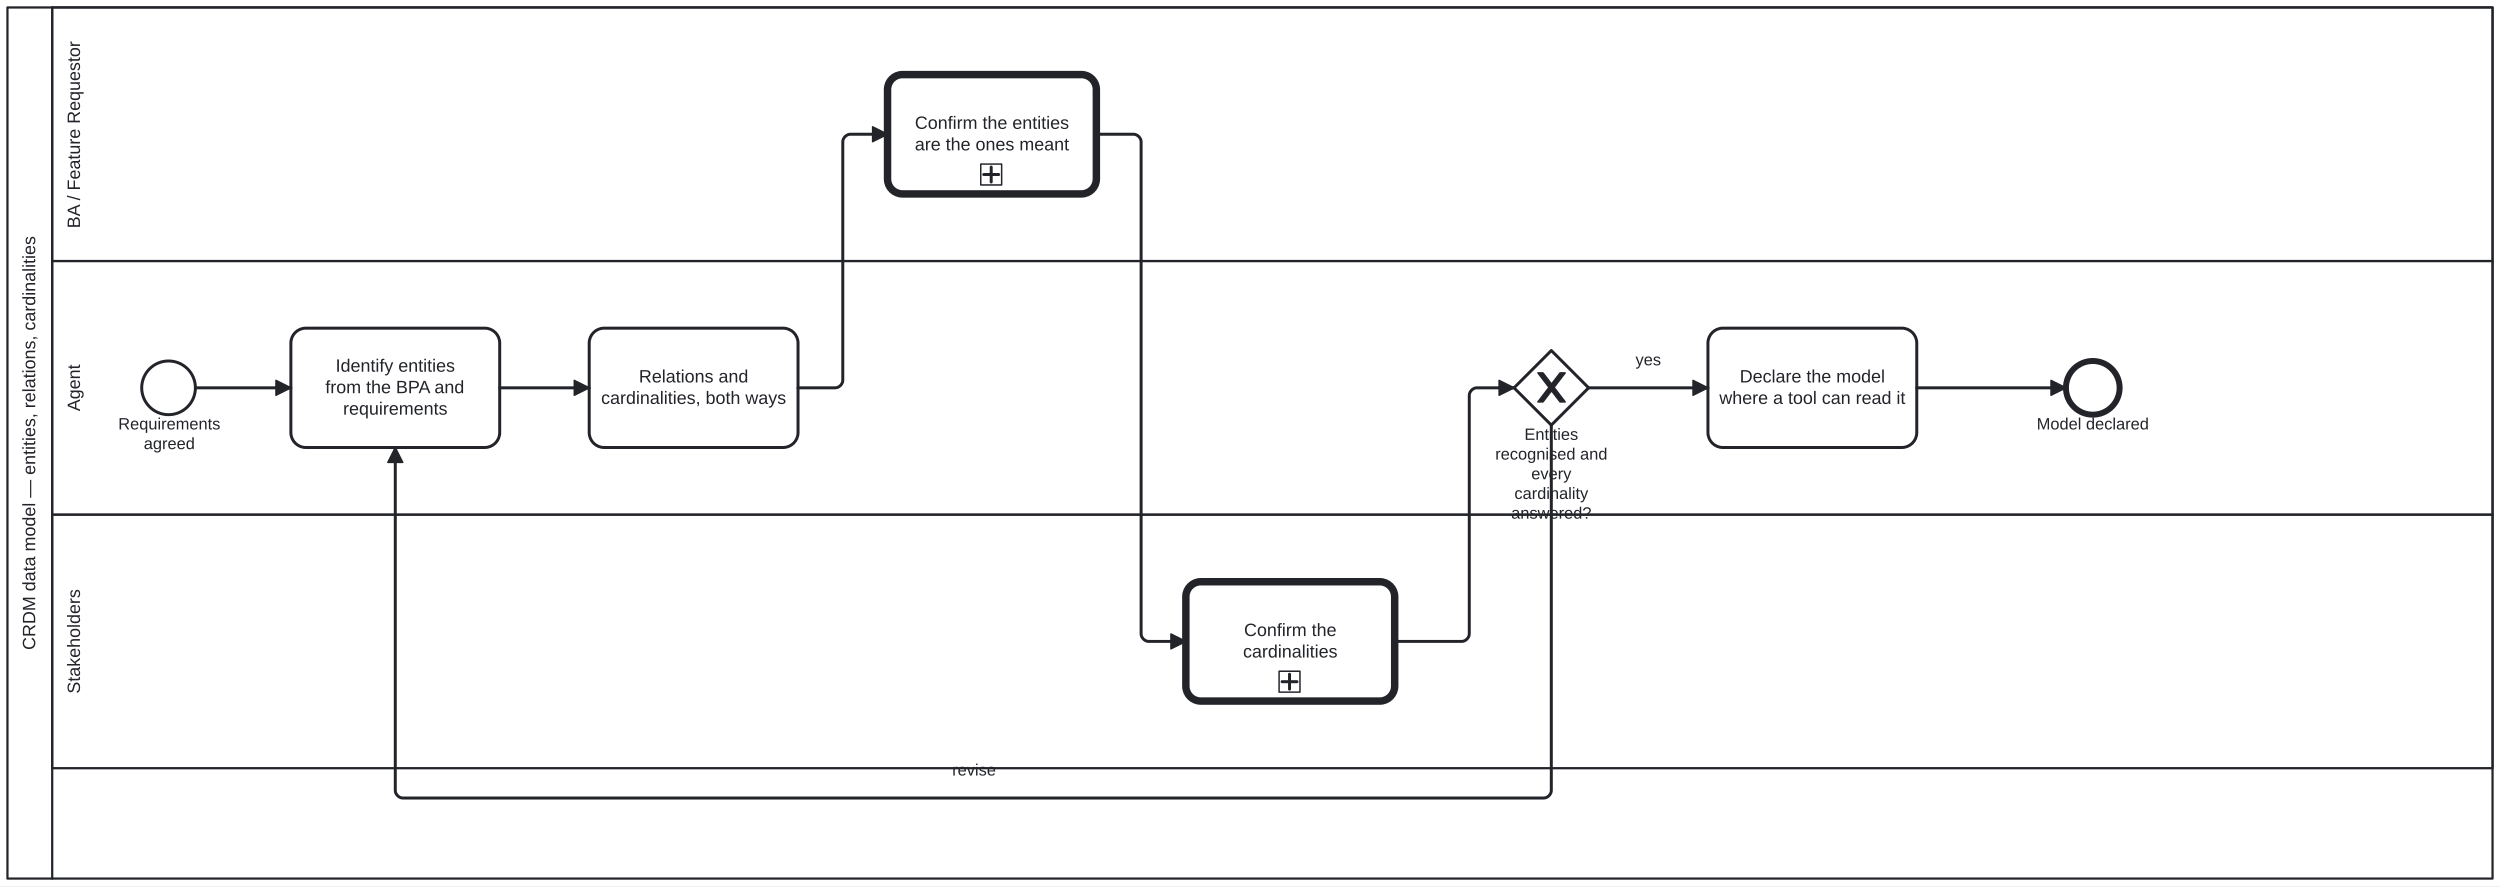
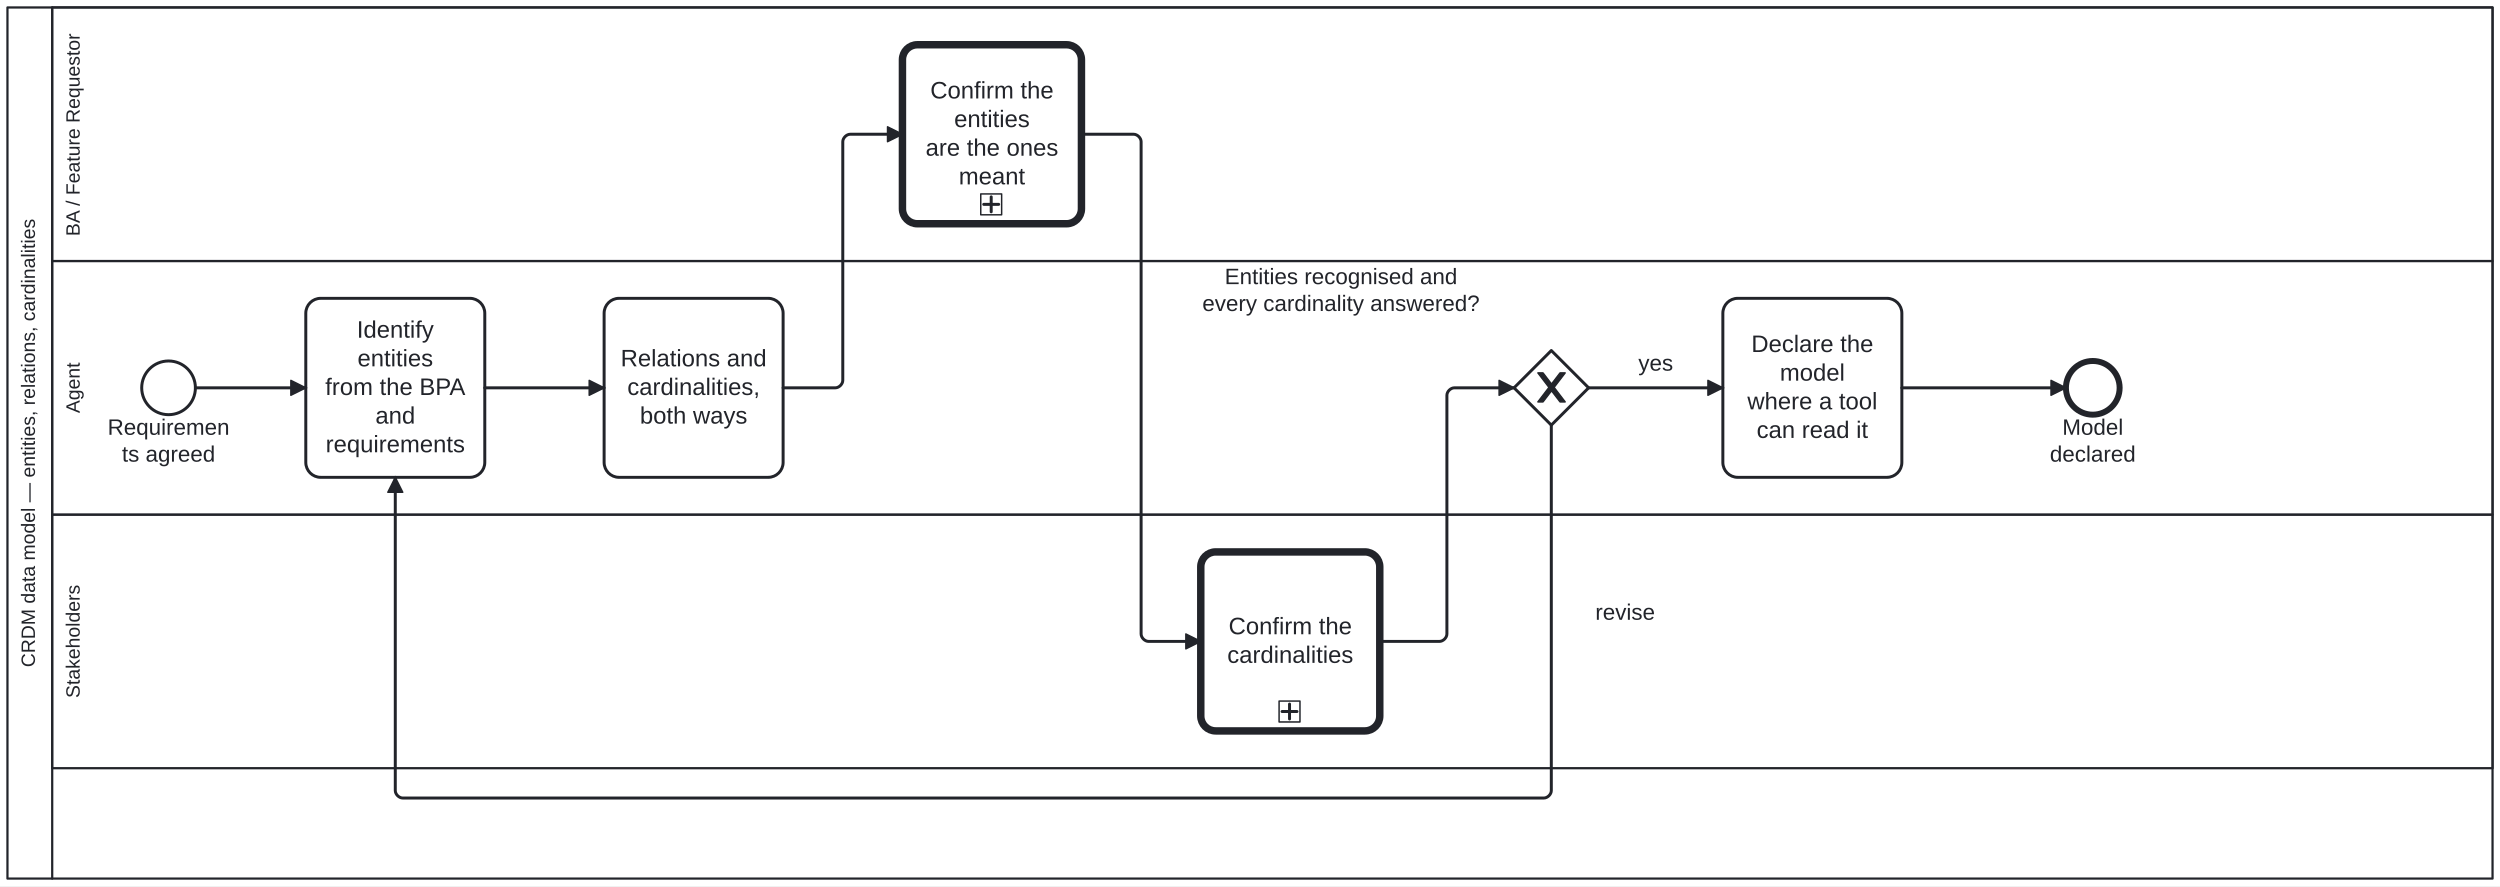
<svg xmlns="http://www.w3.org/2000/svg" width="100%" style="max-width:100%;height:auto" viewBox="155 75 1676 594" version="1.1">
  <rect x="155" y="75" width="1676" height="594" fill="#ffffff" />
  <g class="djs-group">
    <g class="djs-element djs-shape" data-element-id="Participant_Process_CRDM_DataModel" style="display: block;" transform="matrix(1 0 0 1 160 80)">
      <g class="djs-visual">
        <rect x="0" y="0" width="1666" height="584" rx="0" ry="0" style="stroke-linecap: round; stroke-linejoin: round; stroke: rgb(34, 36, 42); stroke-width: 1.5px; fill: white; fill-opacity: 0.95;" />
        <path style="fill: none; stroke-linecap: round; stroke-linejoin: round; stroke: rgb(34, 36, 42); stroke-width: 1.5px;" d="M30,0L30,584" />
-         <text lineHeight="1.2" class="djs-label" style="font-family: Arial, sans-serif; font-size: 12px; font-weight: normal; fill: rgb(34, 36, 42);" transform="matrix(-1.83697e-16 -1 1 -1.83697e-16 0 584)">
-           <tspan x="153.276" y="18.6">CRDM data model — entities, relations, cardinalities</tspan>
+         <text lineHeight="1.05" class="djs-label" transform="matrix(-1.83697e-16 -1 1 -1.83697e-16 0 584)" style="font-family: Arial, sans-serif; font-size: 13px; font-weight: normal; fill: rgb(34, 36, 42);">
+           <tspan x="141.716" y="18.413">CRDM data model — entities, relations, cardinalities</tspan>
        </text>
      </g>
      <rect class="djs-hit djs-hit-all" x="0" y="0" width="1666" height="584" style="fill: none; stroke-opacity: 0; stroke: white; stroke-width: 15px;" />
    </g>
    <g class="djs-children">
      <g class="djs-group">
        <g class="djs-element djs-shape" data-element-id="Lane_Stakeholders" style="display: block;" transform="matrix(1 0 0 1 190 420)">
          <g class="djs-visual">
            <rect x="0" y="0" width="1636" height="170" rx="0" ry="0" style="stroke-linecap: round; stroke-linejoin: round; stroke: rgb(34, 36, 42); stroke-width: 1.5px; fill: white; fill-opacity: 0.25;" />
-             <text lineHeight="1.2" class="djs-label" style="font-family: Arial, sans-serif; font-size: 12px; font-weight: normal; fill: rgb(34, 36, 42);" transform="matrix(-1.83697e-16 -1 1 -1.83697e-16 0 170)">
-               <tspan x="49.979" y="18.6">Stakeholders</tspan>
+             <text lineHeight="1.05" class="djs-label" transform="matrix(-1.83697e-16 -1 1 -1.83697e-16 0 170)" style="font-family: Arial, sans-serif; font-size: 13px; font-weight: normal; fill: rgb(34, 36, 42);">
+               <tspan x="47.06" y="18.413">Stakeholders</tspan>
            </text>
          </g>
          <rect class="djs-hit djs-hit-all" x="0" y="0" width="1636" height="170" style="fill: none; stroke-opacity: 0; stroke: white; stroke-width: 15px;" />
        </g>
      </g>
      <g class="djs-group">
        <g class="djs-element djs-shape" data-element-id="Lane_Agent" style="display: block;" transform="matrix(1 0 0 1 190 250)">
          <g class="djs-visual">
            <rect x="0" y="0" width="1636" height="170" rx="0" ry="0" style="stroke-linecap: round; stroke-linejoin: round; stroke: rgb(34, 36, 42); stroke-width: 1.5px; fill: white; fill-opacity: 0.25;" />
-             <text lineHeight="1.2" class="djs-label" style="font-family: Arial, sans-serif; font-size: 12px; font-weight: normal; fill: rgb(34, 36, 42);" transform="matrix(-1.83697e-16 -1 1 -1.83697e-16 0 170)">
-               <tspan x="69.32" y="18.6">Agent</tspan>
+             <text lineHeight="1.05" class="djs-label" transform="matrix(-1.83697e-16 -1 1 -1.83697e-16 0 170)" style="font-family: Arial, sans-serif; font-size: 13px; font-weight: normal; fill: rgb(34, 36, 42);">
+               <tspan x="68.014" y="18.413">Agent</tspan>
            </text>
          </g>
          <rect class="djs-hit djs-hit-all" x="0" y="0" width="1636" height="170" style="fill: none; stroke-opacity: 0; stroke: white; stroke-width: 15px;" />
        </g>
      </g>
      <g class="djs-group">
        <g class="djs-element djs-shape" data-element-id="Lane_BA" style="display: block;" transform="matrix(1 0 0 1 190 80)">
          <g class="djs-visual">
            <rect x="0" y="0" width="1636" height="170" rx="0" ry="0" style="stroke-linecap: round; stroke-linejoin: round; stroke: rgb(34, 36, 42); stroke-width: 1.5px; fill: white; fill-opacity: 0.25;" />
-             <text lineHeight="1.2" class="djs-label" style="font-family: Arial, sans-serif; font-size: 12px; font-weight: normal; fill: rgb(34, 36, 42);" transform="matrix(-1.83697e-16 -1 1 -1.83697e-16 0 170)">
-               <tspan x="21.968" y="18.6">BA / Feature Requestor</tspan>
+             <text lineHeight="1.05" class="djs-label" transform="matrix(-1.83697e-16 -1 1 -1.83697e-16 0 170)" style="font-family: Arial, sans-serif; font-size: 13px; font-weight: normal; fill: rgb(34, 36, 42);">
+               <tspan x="16.715" y="18.413">BA / Feature Requestor</tspan>
            </text>
          </g>
          <rect class="djs-hit djs-hit-all" x="0" y="0" width="1636" height="170" style="fill: none; stroke-opacity: 0; stroke: white; stroke-width: 15px;" />
        </g>
      </g>
      <g class="djs-group">
        <g class="djs-element djs-shape" data-element-id="Start_Process_CRDM_DataModel" style="display: block;" transform="matrix(1 0 0 1 250 317)">
          <g class="djs-visual">
            <circle cx="18" cy="18" r="18" style="stroke-linecap: round; stroke-linejoin: round; stroke: rgb(34, 36, 42); stroke-width: 2px; fill: white; fill-opacity: 0.95;" />
          </g>
          <rect class="djs-hit djs-hit-all" x="0" y="0" width="36" height="36" style="fill: none; stroke-opacity: 0; stroke: white; stroke-width: 15px;" />
        </g>
      </g>
      <g class="djs-group">
-         <g class="djs-element djs-shape" data-element-id="Start_Process_CRDM_DataModel_label" style="display: block;" transform="matrix(1 0 0 1 234 353)">
-           <g class="djs-visual">
-             <text lineHeight="1.2" class="djs-label" style="font-family: Arial, sans-serif; font-size: 11px; font-weight: normal; fill: rgb(34, 36, 42);">
-               <tspan x="0.262" y="9.9">Requirements</tspan>
-               <tspan x="17.374" y="23.1">agreed</tspan>
-             </text>
-           </g>
-           <rect class="djs-hit djs-hit-all" x="0" y="0" width="69" height="27" style="fill: none; stroke-opacity: 0; stroke: white; stroke-width: 15px;" />
-         </g>
-       </g>
-       <g class="djs-group">
-         <g class="djs-element djs-shape" data-element-id="A_Entities" style="display: block;" transform="matrix(1 0 0 1 350 295)">
-           <g class="djs-visual">
-             <rect x="0" y="0" width="140" height="80" rx="10" ry="10" style="stroke-linecap: round; stroke-linejoin: round; stroke: rgb(34, 36, 42); stroke-width: 2px; fill: white; fill-opacity: 0.95;" />
-             <text lineHeight="1.2" class="djs-label" style="font-family: Arial, sans-serif; font-size: 12px; font-weight: normal; fill: rgb(34, 36, 42);">
-               <tspan x="29.978" y="29.2">Identify entities</tspan>
-               <tspan x="23.087" y="43.6">from the BPA and </tspan>
-               <tspan x="34.984" y="58">requirements</tspan>
-             </text>
-           </g>
-           <rect class="djs-hit djs-hit-all" x="0" y="0" width="140" height="80" style="fill: none; stroke-opacity: 0; stroke: white; stroke-width: 15px;" />
-         </g>
-       </g>
-       <g class="djs-group">
-         <g class="djs-element djs-shape" data-element-id="A_Relations" style="display: block;" transform="matrix(1 0 0 1 550 295)">
-           <g class="djs-visual">
-             <rect x="0" y="0" width="140" height="80" rx="10" ry="10" style="stroke-linecap: round; stroke-linejoin: round; stroke: rgb(34, 36, 42); stroke-width: 2px; fill: white; fill-opacity: 0.95;" />
-             <text lineHeight="1.2" class="djs-label" style="font-family: Arial, sans-serif; font-size: 12px; font-weight: normal; fill: rgb(34, 36, 42);">
-               <tspan x="33.309" y="36.4">Relations and</tspan>
-               <tspan x="7.97" y="50.8">cardinalities, both ways</tspan>
-             </text>
-           </g>
-           <rect class="djs-hit djs-hit-all" x="0" y="0" width="140" height="80" style="fill: none; stroke-opacity: 0; stroke: white; stroke-width: 15px;" />
-         </g>
-       </g>
-       <g class="djs-group">
-         <a class="fa-subprocess-link" href="https://litlfred.github.io/folio-assistant/cat-harness/process/Process_AskThePerson" target="_top">
-           <g class="djs-element djs-shape" data-element-id="BA_ConfirmEntities" style="display: block;" transform="matrix(1 0 0 1 750 125)">
+         <g class="djs-element djs-shape" data-element-id="Start_Process_CRDM_DataModel_label" style="display: block;" transform="matrix(1 0 0 1 225 353)">
+           <g class="djs-visual">
+             <text lineHeight="1.2" class="djs-label" style="font-family: Arial, sans-serif; font-size: 15px; font-weight: normal; fill: rgb(34, 36, 42);">
+               <tspan x="2.146" y="13.5">Requiremen</tspan>
+               <tspan x="11.729" y="31.5">ts agreed</tspan>
+             </text>
+           </g>
+           <rect class="djs-hit djs-hit-all" x="0" y="0" width="86" height="36" style="fill: none; stroke-opacity: 0; stroke: white; stroke-width: 15px;" />
+         </g>
+       </g>
+       <g class="djs-group">
+         <g class="djs-element djs-shape" data-element-id="A_Entities" style="display: block;" transform="matrix(1 0 0 1 360 275)">
+           <g class="djs-visual">
+             <rect x="0" y="0" width="120" height="120" rx="10" ry="10" style="stroke-linecap: round; stroke-linejoin: round; stroke: rgb(34, 36, 42); stroke-width: 2px; fill: white; fill-opacity: 0.95;" />
+             <text lineHeight="1.2" class="djs-label" style="font-family: Arial, sans-serif; font-size: 16px; font-weight: normal; fill: rgb(34, 36, 42);">
+               <tspan x="34.207" y="26.4">Identify </tspan>
+               <tspan x="34.652" y="45.6">entities</tspan>
+               <tspan x="13.02" y="64.8">from the BPA </tspan>
+               <tspan x="46.652" y="84">and </tspan>
+               <tspan x="13.312" y="103.2">requirements</tspan>
+             </text>
+           </g>
+           <rect class="djs-hit djs-hit-all" x="0" y="0" width="120" height="120" style="fill: none; stroke-opacity: 0; stroke: white; stroke-width: 15px;" />
+         </g>
+       </g>
+       <g class="djs-group">
+         <g class="djs-element djs-shape" data-element-id="A_Relations" style="display: block;" transform="matrix(1 0 0 1 560 275)">
+           <g class="djs-visual">
+             <rect x="0" y="0" width="120" height="120" rx="10" ry="10" style="stroke-linecap: round; stroke-linejoin: round; stroke: rgb(34, 36, 42); stroke-width: 2px; fill: white; fill-opacity: 0.95;" />
+             <text lineHeight="1.2" class="djs-label" style="font-family: Arial, sans-serif; font-size: 16px; font-weight: normal; fill: rgb(34, 36, 42);">
+               <tspan x="11.078" y="45.6">Relations and</tspan>
+               <tspan x="15.535" y="64.8">cardinalities, </tspan>
+               <tspan x="23.98" y="84">both ways</tspan>
+             </text>
+           </g>
+           <rect class="djs-hit djs-hit-all" x="0" y="0" width="120" height="120" style="fill: none; stroke-opacity: 0; stroke: white; stroke-width: 15px;" />
+         </g>
+       </g>
+       <g class="djs-group">
+         <a class="fa-subprocess-link" href="ask-the-person.svg" target="_top">
+           <g class="djs-element djs-shape" data-element-id="BA_ConfirmEntities" style="display: block;" transform="matrix(1 0 0 1 760 105)">
            <g class="djs-visual">
-               <rect x="0" y="0" width="140" height="80" rx="10" ry="10" style="stroke-linecap: round; stroke-linejoin: round; stroke: rgb(34, 36, 42); stroke-width: 5px; fill: white; fill-opacity: 0.95;" />
-               <text lineHeight="1.2" class="djs-label" style="font-family: Arial, sans-serif; font-size: 12px; font-weight: normal; fill: rgb(34, 36, 42);">
-                 <tspan x="18.312" y="36.4">Confirm the entities</tspan>
-                 <tspan x="18.3" y="50.8">are the ones meant</tspan>
+               <rect x="0" y="0" width="120" height="120" rx="10" ry="10" style="stroke-linecap: round; stroke-linejoin: round; stroke: rgb(34, 36, 42); stroke-width: 5px; fill: white; fill-opacity: 0.95;" />
+               <text lineHeight="1.2" class="djs-label" style="font-family: Arial, sans-serif; font-size: 16px; font-weight: normal; fill: rgb(34, 36, 42);">
+                 <tspan x="18.652" y="36">Confirm the </tspan>
+                 <tspan x="34.652" y="55.2">entities</tspan>
+                 <tspan x="15.523" y="74.4">are the ones </tspan>
+                 <tspan x="37.766" y="93.6">meant</tspan>
              </text>
-               <rect x="0" y="0" width="14" height="14" rx="0" ry="0" style="stroke-linecap: round; stroke-linejoin: round; stroke: rgb(34, 36, 42); stroke-width: 1px; fill: white;" transform="matrix(1 0 0 1 62.5 60)" />
-               <path data-marker="sub-process" d="m62.5,60 m 7,2 l 0,10 m -5,-5 l 10,0" style="fill: white; stroke-linecap: round; stroke-linejoin: round; stroke: rgb(34, 36, 42); stroke-width: 2px;" />
+               <rect x="0" y="0" width="14" height="14" rx="0" ry="0" style="stroke-linecap: round; stroke-linejoin: round; stroke: rgb(34, 36, 42); stroke-width: 1px; fill: white;" transform="matrix(1 0 0 1 52.5 100)" />
+               <path data-marker="sub-process" d="m52.5,100 m 7,2 l 0,10 m -5,-5 l 10,0" style="fill: white; stroke-linecap: round; stroke-linejoin: round; stroke: rgb(34, 36, 42); stroke-width: 2px;" />
            </g>
-             <rect class="djs-hit djs-hit-all" x="0" y="0" width="140" height="80" style="fill: none; stroke-opacity: 0; stroke: white; stroke-width: 15px;" />
+             <rect class="djs-hit djs-hit-all" x="0" y="0" width="120" height="120" style="fill: none; stroke-opacity: 0; stroke: white; stroke-width: 15px;" />
          </g>
        </a>
      </g>
      <g class="djs-group">
-         <a class="fa-subprocess-link" href="https://litlfred.github.io/folio-assistant/cat-harness/process/Process_AskThePerson" target="_top">
-           <g class="djs-element djs-shape" data-element-id="S_ConfirmCardinality" style="display: block;" transform="matrix(1 0 0 1 950 465)">
+         <a class="fa-subprocess-link" href="ask-the-person.svg" target="_top">
+           <g class="djs-element djs-shape" data-element-id="S_ConfirmCardinality" style="display: block;" transform="matrix(1 0 0 1 960 445)">
            <g class="djs-visual">
-               <rect x="0" y="0" width="140" height="80" rx="10" ry="10" style="stroke-linecap: round; stroke-linejoin: round; stroke: rgb(34, 36, 42); stroke-width: 5px; fill: white; fill-opacity: 0.95;" />
-               <text lineHeight="1.2" class="djs-label" style="font-family: Arial, sans-serif; font-size: 12px; font-weight: normal; fill: rgb(34, 36, 42);">
-                 <tspan x="38.989" y="36.4">Confirm the</tspan>
-                 <tspan x="38.318" y="50.8">cardinalities</tspan>
+               <rect x="0" y="0" width="120" height="120" rx="10" ry="10" style="stroke-linecap: round; stroke-linejoin: round; stroke: rgb(34, 36, 42); stroke-width: 5px; fill: white; fill-opacity: 0.95;" />
+               <text lineHeight="1.2" class="djs-label" style="font-family: Arial, sans-serif; font-size: 16px; font-weight: normal; fill: rgb(34, 36, 42);">
+                 <tspan x="18.652" y="55.2">Confirm the</tspan>
+                 <tspan x="17.758" y="74.4">cardinalities</tspan>
              </text>
-               <rect x="0" y="0" width="14" height="14" rx="0" ry="0" style="stroke-linecap: round; stroke-linejoin: round; stroke: rgb(34, 36, 42); stroke-width: 1px; fill: white;" transform="matrix(1 0 0 1 62.5 60)" />
-               <path data-marker="sub-process" d="m62.5,60 m 7,2 l 0,10 m -5,-5 l 10,0" style="fill: white; stroke-linecap: round; stroke-linejoin: round; stroke: rgb(34, 36, 42); stroke-width: 2px;" />
+               <rect x="0" y="0" width="14" height="14" rx="0" ry="0" style="stroke-linecap: round; stroke-linejoin: round; stroke: rgb(34, 36, 42); stroke-width: 1px; fill: white;" transform="matrix(1 0 0 1 52.5 100)" />
+               <path data-marker="sub-process" d="m52.5,100 m 7,2 l 0,10 m -5,-5 l 10,0" style="fill: white; stroke-linecap: round; stroke-linejoin: round; stroke: rgb(34, 36, 42); stroke-width: 2px;" />
            </g>
-             <rect class="djs-hit djs-hit-all" x="0" y="0" width="140" height="80" style="fill: none; stroke-opacity: 0; stroke: white; stroke-width: 15px;" />
+             <rect class="djs-hit djs-hit-all" x="0" y="0" width="120" height="120" style="fill: none; stroke-opacity: 0; stroke: white; stroke-width: 15px;" />
          </g>
        </a>
      </g>
      <g class="djs-group">
        <g class="djs-element djs-shape" data-element-id="GW_Model" style="display: block;" transform="matrix(1 0 0 1 1170 310)">
          <g class="djs-visual">
            <polygon points="25,0 50,25 25,50 0,25" style="stroke-linecap: round; stroke-linejoin: round; stroke: rgb(34, 36, 42); stroke-width: 2px; fill: white; fill-opacity: 0.95;" />
            <path d="m 16,15 7.429,9.714 -7.429,9.714 3.429,0 5.714,-7.464 5.714,7.464 3.429,0 -7.429,-9.714 7.429,-9.714 -3.429,0 -5.714,7.464 -5.714,-7.464 -3.429,0 z" style="fill: rgb(34, 36, 42); stroke-linecap: round; stroke-linejoin: round; stroke: rgb(34, 36, 42); stroke-width: 1px;" />
          </g>
          <rect class="djs-hit djs-hit-all" x="0" y="0" width="50" height="50" style="fill: none; stroke-opacity: 0; stroke: white; stroke-width: 15px;" />
        </g>
      </g>
      <g class="djs-group">
-         <g class="djs-element djs-shape" data-element-id="GW_Model_label" style="display: block;" transform="matrix(1 0 0 1 1155 360)">
-           <g class="djs-visual">
-             <text lineHeight="1.2" class="djs-label" style="font-family: Arial, sans-serif; font-size: 11px; font-weight: normal; fill: rgb(34, 36, 42);">
-               <tspan x="21.964" y="9.9">Entities </tspan>
-               <tspan x="2.389" y="23.1">recognised and</tspan>
-               <tspan x="26.551" y="36.3">every </tspan>
-               <tspan x="15.239" y="49.5">cardinality </tspan>
-               <tspan x="13.094" y="62.7">answered?</tspan>
-             </text>
-           </g>
-           <rect class="djs-hit djs-hit-all" x="0" y="0" width="80" height="53" style="fill: none; stroke-opacity: 0; stroke: white; stroke-width: 15px;" />
-         </g>
-       </g>
-       <g class="djs-group">
-         <g class="djs-element djs-shape" data-element-id="A_Declare" style="display: block;" transform="matrix(1 0 0 1 1300 295)">
-           <g class="djs-visual">
-             <rect x="0" y="0" width="140" height="80" rx="10" ry="10" style="stroke-linecap: round; stroke-linejoin: round; stroke: rgb(34, 36, 42); stroke-width: 2px; fill: white; fill-opacity: 0.95;" />
-             <text lineHeight="1.2" class="djs-label" style="font-family: Arial, sans-serif; font-size: 12px; font-weight: normal; fill: rgb(34, 36, 42);">
-               <tspan x="21.309" y="36.4">Declare the model</tspan>
-               <tspan x="7.63" y="50.8">where a tool can read it</tspan>
-             </text>
-           </g>
-           <rect class="djs-hit djs-hit-all" x="0" y="0" width="140" height="80" style="fill: none; stroke-opacity: 0; stroke: white; stroke-width: 15px;" />
+         <g class="djs-element djs-shape" data-element-id="GW_Model_label" style="display: block;" transform="matrix(1 0 0 1 961 252)">
+           <g class="djs-visual">
+             <text lineHeight="1.2" class="djs-label" style="font-family: Arial, sans-serif; font-size: 15px; font-weight: normal; fill: rgb(34, 36, 42);">
+               <tspan x="15.034" y="13.5">Entities recognised and</tspan>
+               <tspan x="0.037" y="31.5">every cardinality answered?</tspan>
+             </text>
+           </g>
+           <rect class="djs-hit djs-hit-all" x="0" y="0" width="186" height="36" style="fill: none; stroke-opacity: 0; stroke: white; stroke-width: 15px;" />
+         </g>
+       </g>
+       <g class="djs-group">
+         <g class="djs-element djs-shape" data-element-id="A_Declare" style="display: block;" transform="matrix(1 0 0 1 1310 275)">
+           <g class="djs-visual">
+             <rect x="0" y="0" width="120" height="120" rx="10" ry="10" style="stroke-linecap: round; stroke-linejoin: round; stroke: rgb(34, 36, 42); stroke-width: 2px; fill: white; fill-opacity: 0.95;" />
+             <text lineHeight="1.2" class="djs-label" style="font-family: Arial, sans-serif; font-size: 16px; font-weight: normal; fill: rgb(34, 36, 42);">
+               <tspan x="19.09" y="36">Declare the </tspan>
+               <tspan x="38.211" y="55.2">model</tspan>
+               <tspan x="16.418" y="74.4">where a tool </tspan>
+               <tspan x="22.645" y="93.6">can read it</tspan>
+             </text>
+           </g>
+           <rect class="djs-hit djs-hit-all" x="0" y="0" width="120" height="120" style="fill: none; stroke-opacity: 0; stroke: white; stroke-width: 15px;" />
        </g>
      </g>
      <g class="djs-group">
        <g class="djs-element djs-shape" data-element-id="End_Process_CRDM_DataModel" style="display: block;" transform="matrix(1 0 0 1 1540 317)">
          <g class="djs-visual">
            <circle cx="18" cy="18" r="18" style="stroke-linecap: round; stroke-linejoin: round; stroke: rgb(34, 36, 42); stroke-width: 4px; fill: white; fill-opacity: 0.95;" />
          </g>
          <rect class="djs-hit djs-hit-all" x="0" y="0" width="36" height="36" style="fill: none; stroke-opacity: 0; stroke: white; stroke-width: 15px;" />
        </g>
      </g>
      <g class="djs-group">
-         <g class="djs-element djs-shape" data-element-id="End_Process_CRDM_DataModel_label" style="display: block;" transform="matrix(1 0 0 1 1520 353)">
-           <g class="djs-visual">
-             <text lineHeight="1.2" class="djs-label" style="font-family: Arial, sans-serif; font-size: 11px; font-weight: normal; fill: rgb(34, 36, 42);">
-               <tspan x="0.394" y="9.9">Model declared</tspan>
-             </text>
-           </g>
-           <rect class="djs-hit djs-hit-all" x="0" y="0" width="76" height="14" style="fill: none; stroke-opacity: 0; stroke: white; stroke-width: 15px;" />
+         <g class="djs-element djs-shape" data-element-id="End_Process_CRDM_DataModel_label" style="display: block;" transform="matrix(1 0 0 1 1529 353)">
+           <g class="djs-visual">
+             <text lineHeight="1.2" class="djs-label" style="font-family: Arial, sans-serif; font-size: 15px; font-weight: normal; fill: rgb(34, 36, 42);">
+               <tspan x="8.573" y="13.5">Model </tspan>
+               <tspan x="0.23" y="31.5">declared</tspan>
+             </text>
+           </g>
+           <rect class="djs-hit djs-hit-all" x="0" y="0" width="58" height="36" style="fill: none; stroke-opacity: 0; stroke: white; stroke-width: 15px;" />
        </g>
      </g>
      <g class="djs-group">
        <g class="djs-element djs-connection" data-element-id="SF_Process_CRDM_DataModel_1" style="display: block;">
          <g class="djs-visual">
            <defs>
-               <marker id="folio-marker-1" viewBox="0 0 20 20" refX="11" refY="10" markerWidth="10" markerHeight="10" orient="auto">
-                 <path d="M 1 5 L 11 10 L 1 15 Z" style="stroke-linecap: round; stroke-linejoin: round; stroke: rgb(34, 36, 42); stroke-width: 1px; fill: rgb(34, 36, 42);" />
-               </marker>
-             </defs>
-             <path data-corner-radius="5" style="fill: none; stroke-linecap: round; stroke-linejoin: round; stroke: rgb(34, 36, 42); stroke-width: 2px; marker-end: url('#folio-marker-1');" d="M286,335L350,335" />
-           </g>
-           <path d="M286,335L350,335" class="djs-hit djs-hit-stroke" style="fill: none; stroke-opacity: 0; stroke: white; stroke-width: 15px;" />
+               <marker id="bpmn-marker-1" viewBox="0 0 20 20" refX="11" refY="10" markerWidth="10" markerHeight="10" orient="auto">
+                 <path d="M 1 5 L 11 10 L 1 15 Z" style="stroke-linecap: round; stroke-linejoin: round; stroke: rgb(34, 36, 42); stroke-width: 1px; fill: rgb(34, 36, 42);" />
+               </marker>
+             </defs>
+             <path data-corner-radius="5" style="fill: none; stroke-linecap: round; stroke-linejoin: round; stroke: rgb(34, 36, 42); stroke-width: 2px; marker-end: url('#bpmn-marker-1');" d="M286,335L360,335" />
+           </g>
+           <path d="M286,335L360,335" class="djs-hit djs-hit-stroke" style="fill: none; stroke-opacity: 0; stroke: white; stroke-width: 15px;" />
        </g>
      </g>
      <g class="djs-group">
        <g class="djs-element djs-connection" data-element-id="SF_Process_CRDM_DataModel_2" style="display: block;">
          <g class="djs-visual">
            <defs>
-               <marker id="folio-marker-2" viewBox="0 0 20 20" refX="11" refY="10" markerWidth="10" markerHeight="10" orient="auto">
-                 <path d="M 1 5 L 11 10 L 1 15 Z" style="stroke-linecap: round; stroke-linejoin: round; stroke: rgb(34, 36, 42); stroke-width: 1px; fill: rgb(34, 36, 42);" />
-               </marker>
-             </defs>
-             <path data-corner-radius="5" style="fill: none; stroke-linecap: round; stroke-linejoin: round; stroke: rgb(34, 36, 42); stroke-width: 2px; marker-end: url('#folio-marker-2');" d="M490,335L550,335" />
-           </g>
-           <path d="M490,335L550,335" class="djs-hit djs-hit-stroke" style="fill: none; stroke-opacity: 0; stroke: white; stroke-width: 15px;" />
+               <marker id="bpmn-marker-2" viewBox="0 0 20 20" refX="11" refY="10" markerWidth="10" markerHeight="10" orient="auto">
+                 <path d="M 1 5 L 11 10 L 1 15 Z" style="stroke-linecap: round; stroke-linejoin: round; stroke: rgb(34, 36, 42); stroke-width: 1px; fill: rgb(34, 36, 42);" />
+               </marker>
+             </defs>
+             <path data-corner-radius="5" style="fill: none; stroke-linecap: round; stroke-linejoin: round; stroke: rgb(34, 36, 42); stroke-width: 2px; marker-end: url('#bpmn-marker-2');" d="M480,335L560,335" />
+           </g>
+           <path d="M480,335L560,335" class="djs-hit djs-hit-stroke" style="fill: none; stroke-opacity: 0; stroke: white; stroke-width: 15px;" />
        </g>
      </g>
      <g class="djs-group">
        <g class="djs-element djs-connection" data-element-id="SF_Process_CRDM_DataModel_3" style="display: block;">
          <g class="djs-visual">
            <defs>
-               <marker id="folio-marker-3" viewBox="0 0 20 20" refX="11" refY="10" markerWidth="10" markerHeight="10" orient="auto">
-                 <path d="M 1 5 L 11 10 L 1 15 Z" style="stroke-linecap: round; stroke-linejoin: round; stroke: rgb(34, 36, 42); stroke-width: 1px; fill: rgb(34, 36, 42);" />
-               </marker>
-             </defs>
-             <path data-corner-radius="5" style="fill: none; stroke-linecap: round; stroke-linejoin: round; stroke: rgb(34, 36, 42); stroke-width: 2px; marker-end: url('#folio-marker-3');" d="M690,335L715,335C717.5,335,720,332.5,720,330L720,170C720,167.5,722.5,165,725,165L750,165" />
-           </g>
-           <path d="M690,335L720,335L720,165L750,165" class="djs-hit djs-hit-stroke" style="fill: none; stroke-opacity: 0; stroke: white; stroke-width: 15px;" />
+               <marker id="bpmn-marker-3" viewBox="0 0 20 20" refX="11" refY="10" markerWidth="10" markerHeight="10" orient="auto">
+                 <path d="M 1 5 L 11 10 L 1 15 Z" style="stroke-linecap: round; stroke-linejoin: round; stroke: rgb(34, 36, 42); stroke-width: 1px; fill: rgb(34, 36, 42);" />
+               </marker>
+             </defs>
+             <path data-corner-radius="5" style="fill: none; stroke-linecap: round; stroke-linejoin: round; stroke: rgb(34, 36, 42); stroke-width: 2px; marker-end: url('#bpmn-marker-3');" d="M680,335L715,335C717.5,335,720,332.5,720,330L720,170C720,167.5,722.5,165,725,165L760,165" />
+           </g>
+           <path d="M680,335L720,335L720,165L760,165" class="djs-hit djs-hit-stroke" style="fill: none; stroke-opacity: 0; stroke: white; stroke-width: 15px;" />
        </g>
      </g>
      <g class="djs-group">
        <g class="djs-element djs-connection" data-element-id="SF_Process_CRDM_DataModel_4" style="display: block;">
          <g class="djs-visual">
            <defs>
-               <marker id="folio-marker-4" viewBox="0 0 20 20" refX="11" refY="10" markerWidth="10" markerHeight="10" orient="auto">
-                 <path d="M 1 5 L 11 10 L 1 15 Z" style="stroke-linecap: round; stroke-linejoin: round; stroke: rgb(34, 36, 42); stroke-width: 1px; fill: rgb(34, 36, 42);" />
-               </marker>
-             </defs>
-             <path data-corner-radius="5" style="fill: none; stroke-linecap: round; stroke-linejoin: round; stroke: rgb(34, 36, 42); stroke-width: 2px; marker-end: url('#folio-marker-4');" d="M890,165L915,165C917.5,165,920,167.5,920,170L920,500C920,502.5,922.5,505,925,505L950,505" />
-           </g>
-           <path d="M890,165L920,165L920,505L950,505" class="djs-hit djs-hit-stroke" style="fill: none; stroke-opacity: 0; stroke: white; stroke-width: 15px;" />
+               <marker id="bpmn-marker-4" viewBox="0 0 20 20" refX="11" refY="10" markerWidth="10" markerHeight="10" orient="auto">
+                 <path d="M 1 5 L 11 10 L 1 15 Z" style="stroke-linecap: round; stroke-linejoin: round; stroke: rgb(34, 36, 42); stroke-width: 1px; fill: rgb(34, 36, 42);" />
+               </marker>
+             </defs>
+             <path data-corner-radius="5" style="fill: none; stroke-linecap: round; stroke-linejoin: round; stroke: rgb(34, 36, 42); stroke-width: 2px; marker-end: url('#bpmn-marker-4');" d="M880,165L915,165C917.5,165,920,167.5,920,170L920,500C920,502.5,922.5,505,925,505L960,505" />
+           </g>
+           <path d="M880,165L920,165L920,505L960,505" class="djs-hit djs-hit-stroke" style="fill: none; stroke-opacity: 0; stroke: white; stroke-width: 15px;" />
        </g>
      </g>
      <g class="djs-group">
        <g class="djs-element djs-connection" data-element-id="SF_Process_CRDM_DataModel_5" style="display: block;">
          <g class="djs-visual">
            <defs>
-               <marker id="folio-marker-5" viewBox="0 0 20 20" refX="11" refY="10" markerWidth="10" markerHeight="10" orient="auto">
-                 <path d="M 1 5 L 11 10 L 1 15 Z" style="stroke-linecap: round; stroke-linejoin: round; stroke: rgb(34, 36, 42); stroke-width: 1px; fill: rgb(34, 36, 42);" />
-               </marker>
-             </defs>
-             <path data-corner-radius="5" style="fill: none; stroke-linecap: round; stroke-linejoin: round; stroke: rgb(34, 36, 42); stroke-width: 2px; marker-end: url('#folio-marker-5');" d="M1090,505L1135,505C1137.5,505,1140,502.5,1140,500L1140,340C1140,337.5,1142.5,335,1145,335L1170,335" />
-           </g>
-           <path d="M1090,505L1140,505L1140,335L1170,335" class="djs-hit djs-hit-stroke" style="fill: none; stroke-opacity: 0; stroke: white; stroke-width: 15px;" />
+               <marker id="bpmn-marker-5" viewBox="0 0 20 20" refX="11" refY="10" markerWidth="10" markerHeight="10" orient="auto">
+                 <path d="M 1 5 L 11 10 L 1 15 Z" style="stroke-linecap: round; stroke-linejoin: round; stroke: rgb(34, 36, 42); stroke-width: 1px; fill: rgb(34, 36, 42);" />
+               </marker>
+             </defs>
+             <path data-corner-radius="5" style="fill: none; stroke-linecap: round; stroke-linejoin: round; stroke: rgb(34, 36, 42); stroke-width: 2px; marker-end: url('#bpmn-marker-5');" d="M1080,505L1120,505C1122.5,505,1125,502.5,1125,500L1125,340C1125,337.5,1127.5,335,1130,335L1170,335" />
+           </g>
+           <path d="M1080,505L1125,505L1125,335L1170,335" class="djs-hit djs-hit-stroke" style="fill: none; stroke-opacity: 0; stroke: white; stroke-width: 15px;" />
        </g>
      </g>
      <g class="djs-group">
        <g class="djs-element djs-connection" data-element-id="SF_Process_CRDM_DataModel_6" style="display: block;">
          <g class="djs-visual">
            <defs>
-               <marker id="folio-marker-6" viewBox="0 0 20 20" refX="11" refY="10" markerWidth="10" markerHeight="10" orient="auto">
-                 <path d="M 1 5 L 11 10 L 1 15 Z" style="stroke-linecap: round; stroke-linejoin: round; stroke: rgb(34, 36, 42); stroke-width: 1px; fill: rgb(34, 36, 42);" />
-               </marker>
-             </defs>
-             <path data-corner-radius="5" style="fill: none; stroke-linecap: round; stroke-linejoin: round; stroke: rgb(34, 36, 42); stroke-width: 2px; marker-end: url('#folio-marker-6');" d="M1195,360L1195,605C1195,607.5,1192.5,610,1190,610L425,610C422.5,610,420,607.5,420,605L420,375" />
-           </g>
-           <path d="M1195,360L1195,610L420,610L420,375" class="djs-hit djs-hit-stroke" style="fill: none; stroke-opacity: 0; stroke: white; stroke-width: 15px;" />
-         </g>
-       </g>
-       <g class="djs-group">
-         <g class="djs-element djs-shape" data-element-id="SF_Process_CRDM_DataModel_6_label" style="display: block;" transform="matrix(1 0 0 1 793 585)">
-           <g class="djs-visual">
-             <text lineHeight="1.2" class="djs-label" style="font-family: Arial, sans-serif; font-size: 11px; font-weight: normal; fill: rgb(34, 36, 42);">
-               <tspan x="0.329" y="9.9">revise</tspan>
-             </text>
-           </g>
-           <rect class="djs-hit djs-hit-all" x="0" y="0" width="30" height="14" style="fill: none; stroke-opacity: 0; stroke: white; stroke-width: 15px;" />
+               <marker id="bpmn-marker-6" viewBox="0 0 20 20" refX="11" refY="10" markerWidth="10" markerHeight="10" orient="auto">
+                 <path d="M 1 5 L 11 10 L 1 15 Z" style="stroke-linecap: round; stroke-linejoin: round; stroke: rgb(34, 36, 42); stroke-width: 1px; fill: rgb(34, 36, 42);" />
+               </marker>
+             </defs>
+             <path data-corner-radius="5" style="fill: none; stroke-linecap: round; stroke-linejoin: round; stroke: rgb(34, 36, 42); stroke-width: 2px; marker-end: url('#bpmn-marker-6');" d="M1195,360L1195,605C1195,607.5,1192.5,610,1190,610L425,610C422.5,610,420,607.5,420,605L420,395" />
+           </g>
+           <path d="M1195,360L1195,610L420,610L420,395" class="djs-hit djs-hit-stroke" style="fill: none; stroke-opacity: 0; stroke: white; stroke-width: 15px;" />
+         </g>
+       </g>
+       <g class="djs-group">
+         <g class="djs-element djs-shape" data-element-id="SF_Process_CRDM_DataModel_6_label" style="display: block;" transform="matrix(1 0 0 1 1224 477)">
+           <g class="djs-visual">
+             <text lineHeight="1.2" class="djs-label" style="font-family: Arial, sans-serif; font-size: 15px; font-weight: normal; fill: rgb(34, 36, 42);">
+               <tspan x="0.494" y="13.5">revise</tspan>
+             </text>
+           </g>
+           <rect class="djs-hit djs-hit-all" x="0" y="0" width="41" height="18" style="fill: none; stroke-opacity: 0; stroke: white; stroke-width: 15px;" />
        </g>
      </g>
      <g class="djs-group">
        <g class="djs-element djs-connection" data-element-id="SF_Process_CRDM_DataModel_7" style="display: block;">
          <g class="djs-visual">
            <defs>
-               <marker id="folio-marker-7" viewBox="0 0 20 20" refX="11" refY="10" markerWidth="10" markerHeight="10" orient="auto">
-                 <path d="M 1 5 L 11 10 L 1 15 Z" style="stroke-linecap: round; stroke-linejoin: round; stroke: rgb(34, 36, 42); stroke-width: 1px; fill: rgb(34, 36, 42);" />
-               </marker>
-             </defs>
-             <path data-corner-radius="5" style="fill: none; stroke-linecap: round; stroke-linejoin: round; stroke: rgb(34, 36, 42); stroke-width: 2px; marker-end: url('#folio-marker-7');" d="M1220,335L1300,335" />
-           </g>
-           <path d="M1220,335L1300,335" class="djs-hit djs-hit-stroke" style="fill: none; stroke-opacity: 0; stroke: white; stroke-width: 15px;" />
-         </g>
-       </g>
-       <g class="djs-group">
-         <g class="djs-element djs-shape" data-element-id="SF_Process_CRDM_DataModel_7_label" style="display: block;" transform="matrix(1 0 0 1 1251 310)">
-           <g class="djs-visual">
-             <text lineHeight="1.2" class="djs-label" style="font-family: Arial, sans-serif; font-size: 11px; font-weight: normal; fill: rgb(34, 36, 42);">
-               <tspan x="0.441" y="9.9">yes</tspan>
-             </text>
-           </g>
-           <rect class="djs-hit djs-hit-all" x="0" y="0" width="18" height="14" style="fill: none; stroke-opacity: 0; stroke: white; stroke-width: 15px;" />
+               <marker id="bpmn-marker-7" viewBox="0 0 20 20" refX="11" refY="10" markerWidth="10" markerHeight="10" orient="auto">
+                 <path d="M 1 5 L 11 10 L 1 15 Z" style="stroke-linecap: round; stroke-linejoin: round; stroke: rgb(34, 36, 42); stroke-width: 1px; fill: rgb(34, 36, 42);" />
+               </marker>
+             </defs>
+             <path data-corner-radius="5" style="fill: none; stroke-linecap: round; stroke-linejoin: round; stroke: rgb(34, 36, 42); stroke-width: 2px; marker-end: url('#bpmn-marker-7');" d="M1220,335L1310,335" />
+           </g>
+           <path d="M1220,335L1310,335" class="djs-hit djs-hit-stroke" style="fill: none; stroke-opacity: 0; stroke: white; stroke-width: 15px;" />
+         </g>
+       </g>
+       <g class="djs-group">
+         <g class="djs-element djs-shape" data-element-id="SF_Process_CRDM_DataModel_7_label" style="display: block;" transform="matrix(1 0 0 1 1253 310)">
+           <g class="djs-visual">
+             <text lineHeight="1.2" class="djs-label" style="font-family: Arial, sans-serif; font-size: 15px; font-weight: normal; fill: rgb(34, 36, 42);">
+               <tspan x="0.329" y="13.5">yes</tspan>
+             </text>
+           </g>
+           <rect class="djs-hit djs-hit-all" x="0" y="0" width="24" height="18" style="fill: none; stroke-opacity: 0; stroke: white; stroke-width: 15px;" />
        </g>
      </g>
      <g class="djs-group">
        <g class="djs-element djs-connection" data-element-id="SF_Process_CRDM_DataModel_8" style="display: block;">
          <g class="djs-visual">
            <defs>
-               <marker id="folio-marker-8" viewBox="0 0 20 20" refX="11" refY="10" markerWidth="10" markerHeight="10" orient="auto">
-                 <path d="M 1 5 L 11 10 L 1 15 Z" style="stroke-linecap: round; stroke-linejoin: round; stroke: rgb(34, 36, 42); stroke-width: 1px; fill: rgb(34, 36, 42);" />
-               </marker>
-             </defs>
-             <path data-corner-radius="5" style="fill: none; stroke-linecap: round; stroke-linejoin: round; stroke: rgb(34, 36, 42); stroke-width: 2px; marker-end: url('#folio-marker-8');" d="M1440,335L1540,335" />
-           </g>
-           <path d="M1440,335L1540,335" class="djs-hit djs-hit-stroke" style="fill: none; stroke-opacity: 0; stroke: white; stroke-width: 15px;" />
+               <marker id="bpmn-marker-8" viewBox="0 0 20 20" refX="11" refY="10" markerWidth="10" markerHeight="10" orient="auto">
+                 <path d="M 1 5 L 11 10 L 1 15 Z" style="stroke-linecap: round; stroke-linejoin: round; stroke: rgb(34, 36, 42); stroke-width: 1px; fill: rgb(34, 36, 42);" />
+               </marker>
+             </defs>
+             <path data-corner-radius="5" style="fill: none; stroke-linecap: round; stroke-linejoin: round; stroke: rgb(34, 36, 42); stroke-width: 2px; marker-end: url('#bpmn-marker-8');" d="M1430,335L1540,335" />
+           </g>
+           <path d="M1430,335L1540,335" class="djs-hit djs-hit-stroke" style="fill: none; stroke-opacity: 0; stroke: white; stroke-width: 15px;" />
        </g>
      </g>
    </g>
  </g>
</svg>
